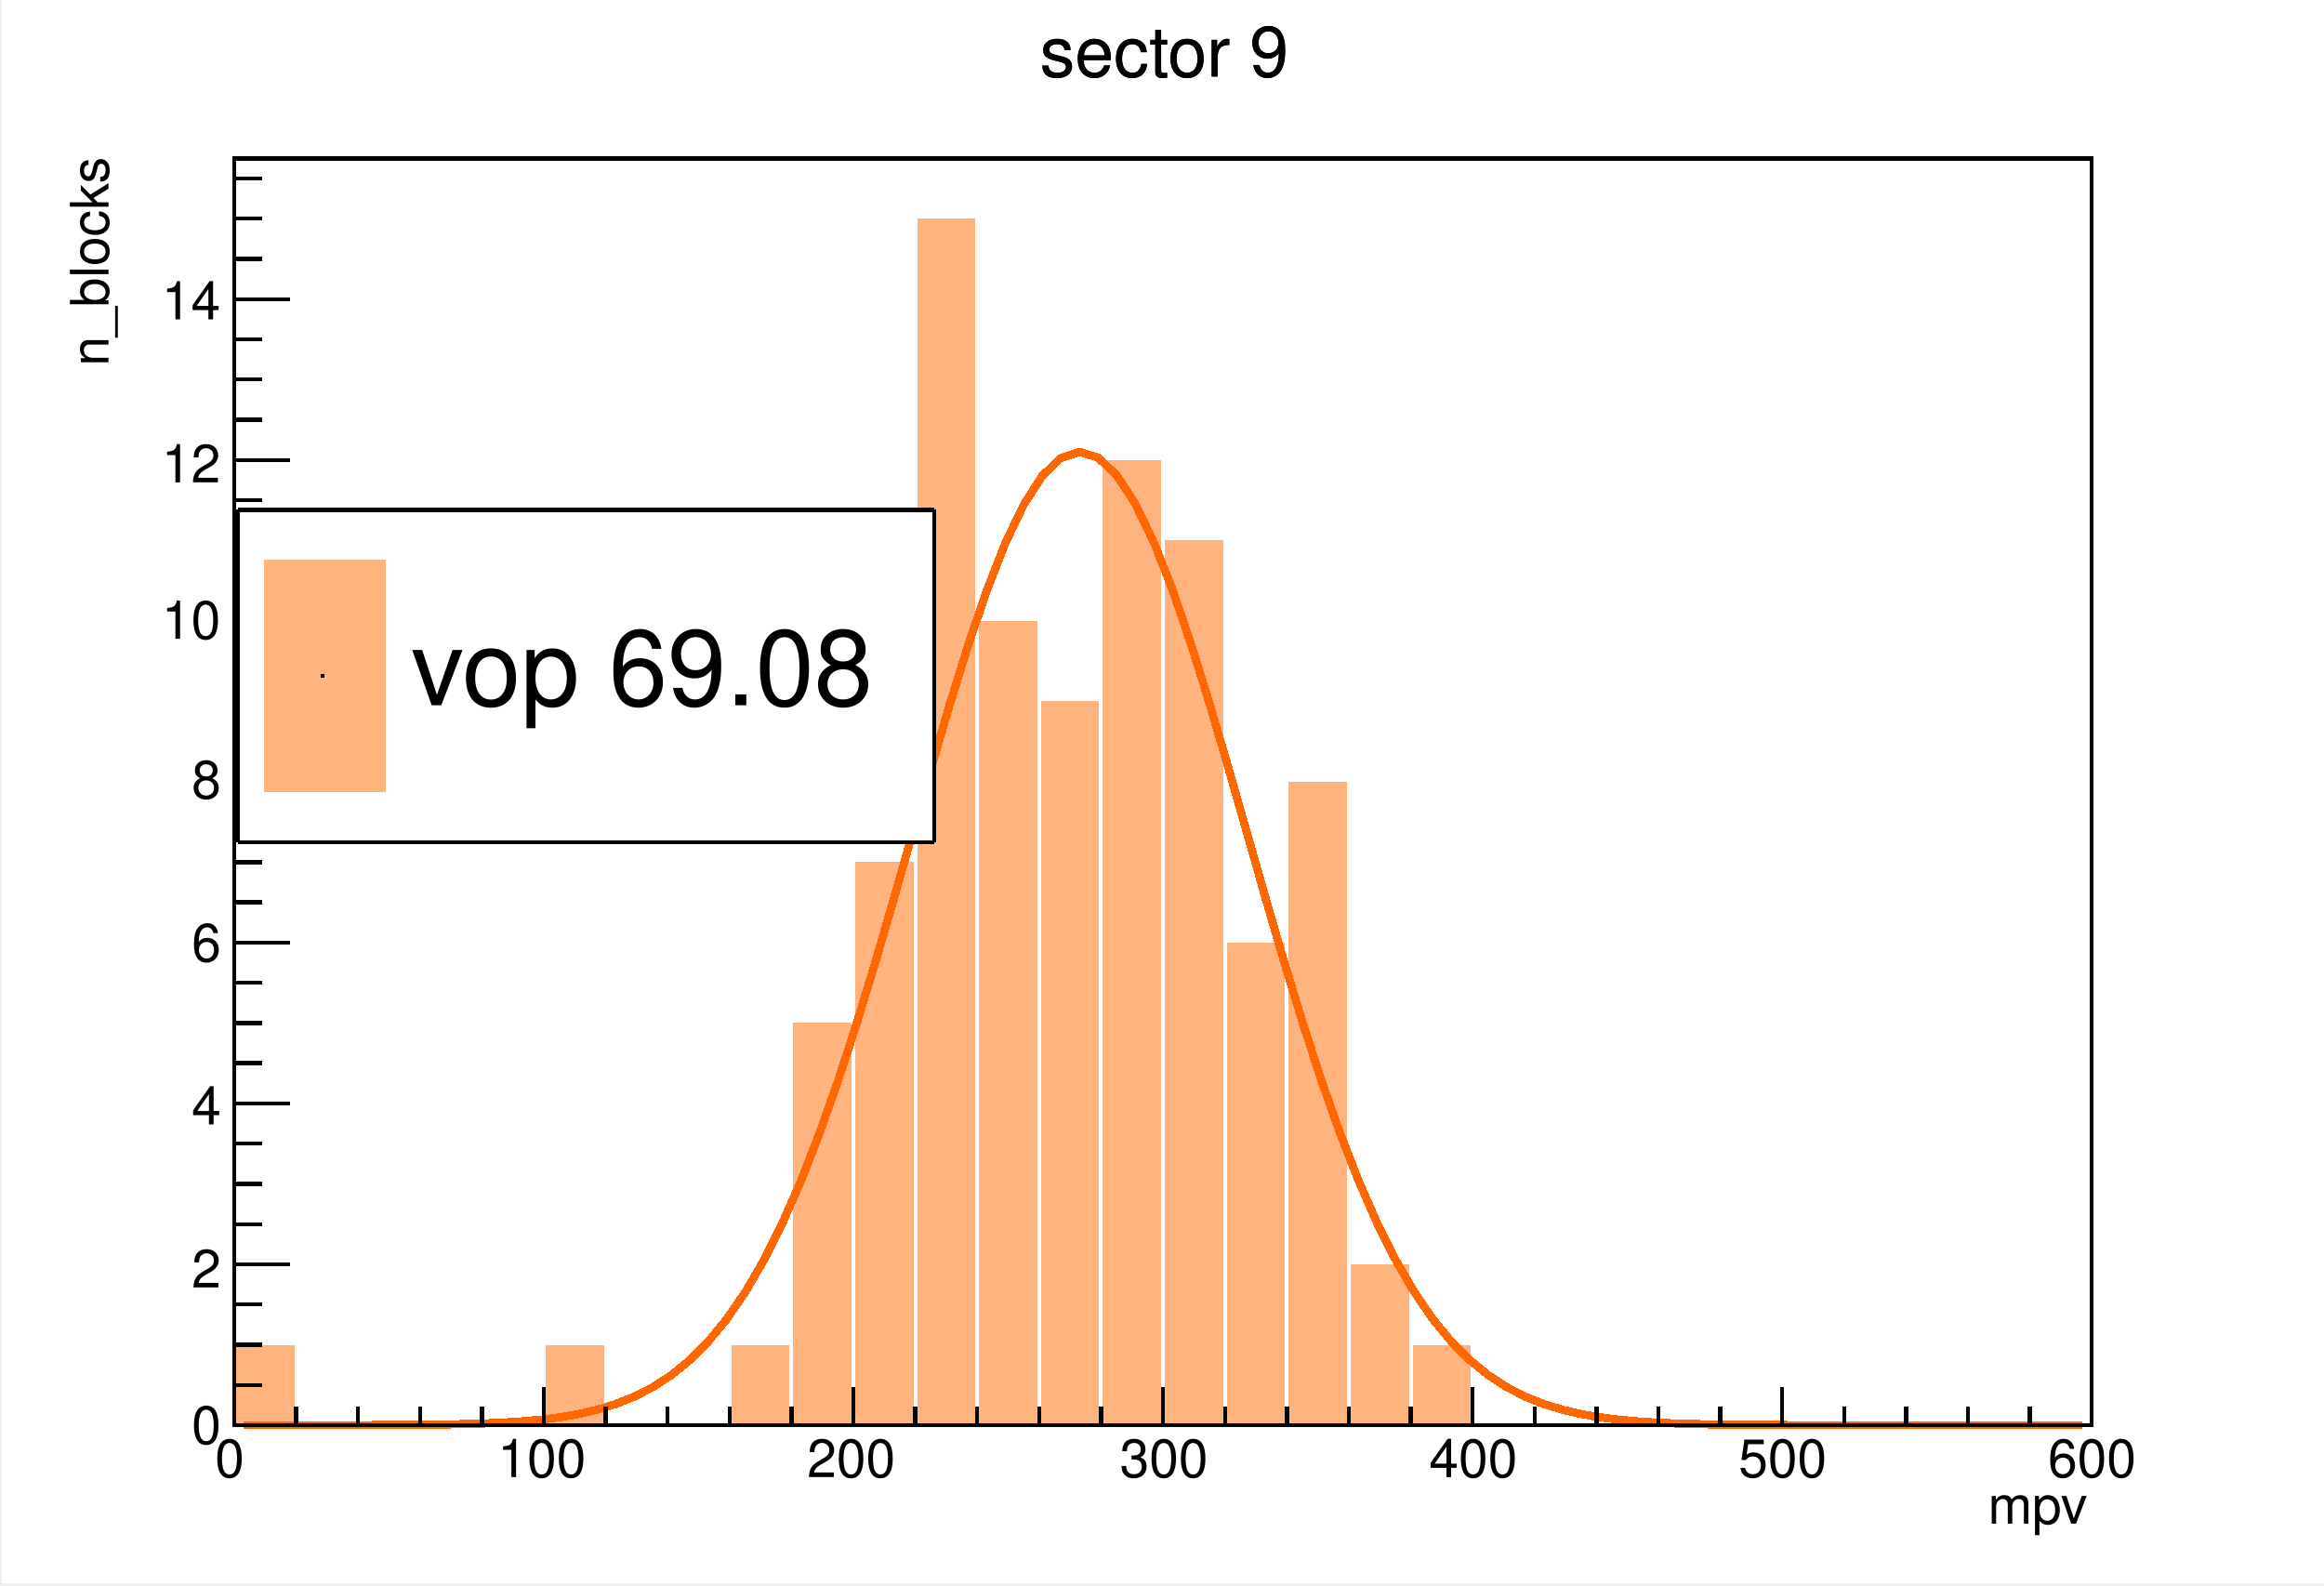
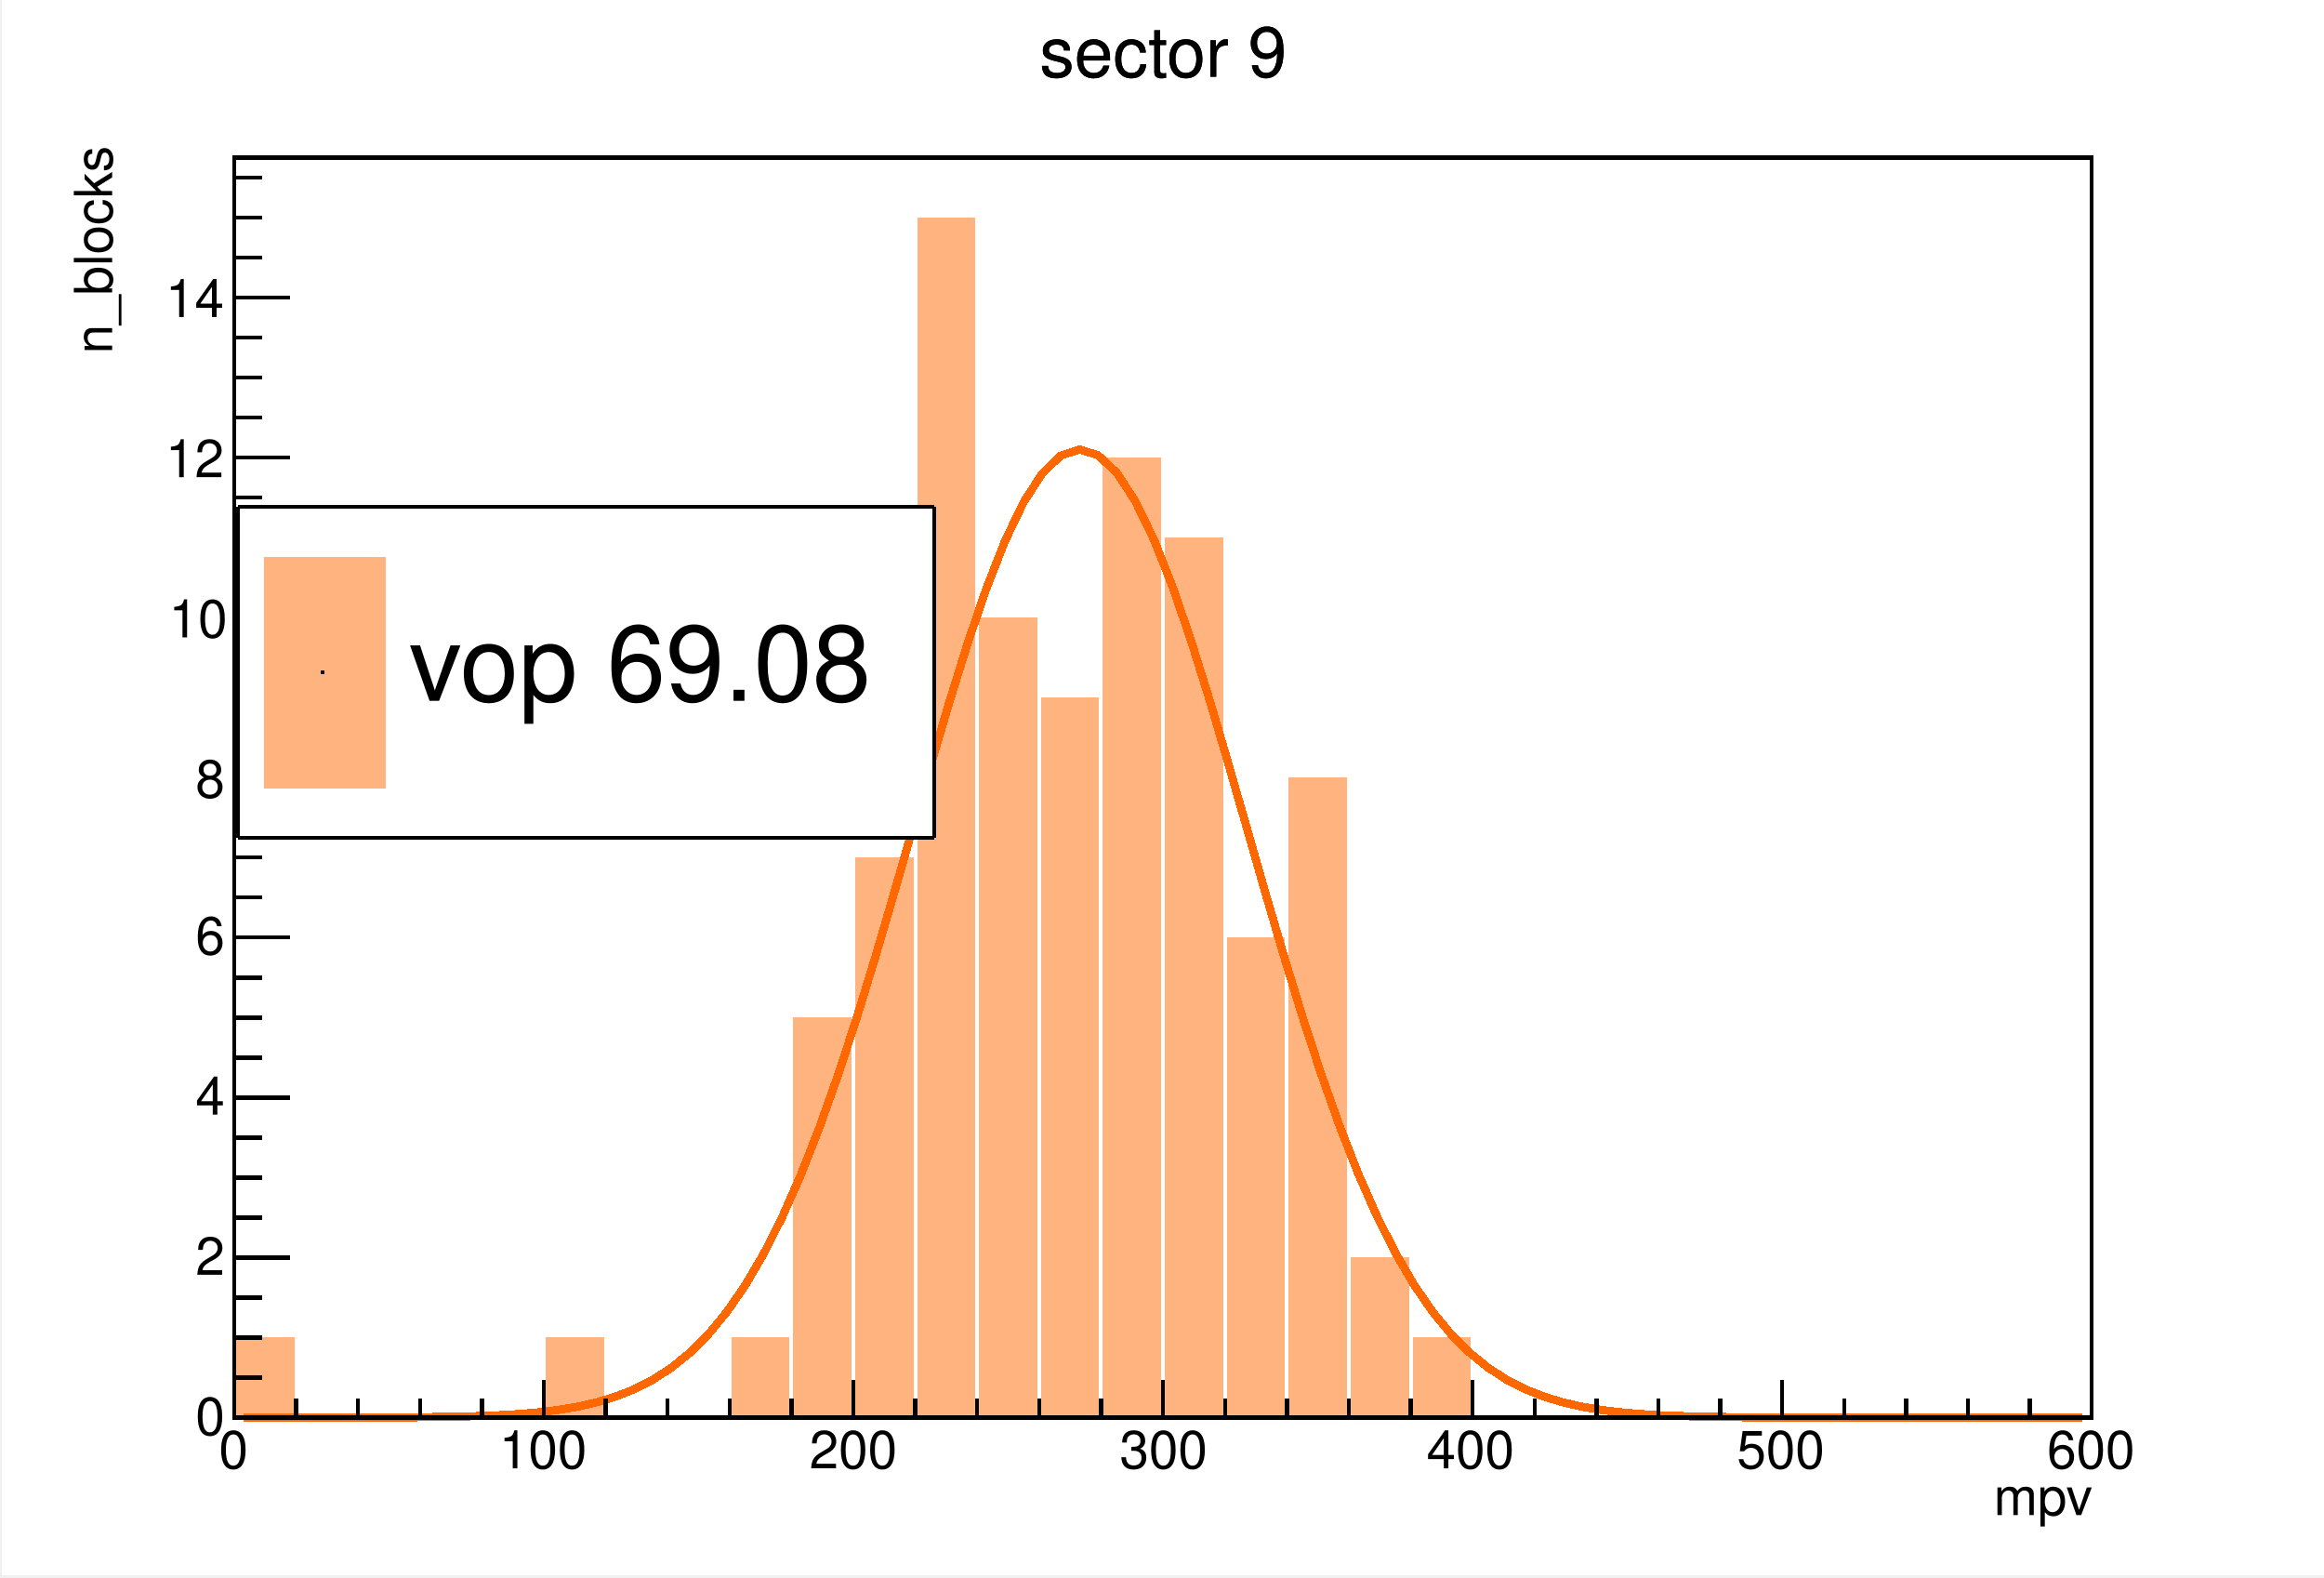
- <svg xmlns="http://www.w3.org/2000/svg" width="567.429" height="387.116" viewBox="0 0 567.429 387.116" shape-rendering="crispEdges">
+ <svg xmlns="http://www.w3.org/2000/svg" width="567.429" height="384.969" viewBox="0 0 567.429 384.969" shape-rendering="crispEdges">
  <defs>
</defs>
-   <rect x="0.5" y="0" width="566.929" height="386.616" fill="white" />
-   <rect x="57.193" y="38.662" width="453.543" height="309.293" fill="white" />
-   <rect x="57.193" y="38.662" width="453.543" height="309.293" fill="none" stroke="black" />
-   <path d="M57.193,347.955h 453.543" fill="none" stroke="#000099" />
-   <path d="M57.193,347.955h 453.543" fill="none" stroke="black" />
-   <path d="M57.193,338.676v 9.279" fill="none" stroke="black" />
-   <path d="M72.311,343.315v 4.639" fill="none" stroke="black" />
-   <path d="M87.429,343.315v 4.639" fill="none" stroke="black" />
-   <path d="M102.547,343.315v 4.639" fill="none" stroke="black" />
-   <path d="M117.665,343.315v 4.639" fill="none" stroke="black" />
-   <path d="M132.783,338.676v 9.279" fill="none" stroke="black" />
-   <path d="M147.902,343.315v 4.639" fill="none" stroke="black" />
-   <path d="M163.02,343.315v 4.639" fill="none" stroke="black" />
-   <path d="M178.138,343.315v 4.639" fill="none" stroke="black" />
-   <path d="M193.256,343.315v 4.639" fill="none" stroke="black" />
-   <path d="M208.374,338.676v 9.279" fill="none" stroke="black" />
-   <path d="M223.492,343.315v 4.639" fill="none" stroke="black" />
-   <path d="M238.61,343.315v 4.639" fill="none" stroke="black" />
-   <path d="M253.728,343.315v 4.639" fill="none" stroke="black" />
-   <path d="M268.846,343.315v 4.639" fill="none" stroke="black" />
-   <path d="M283.965,338.676v 9.279" fill="none" stroke="black" />
-   <path d="M299.083,343.315v 4.639" fill="none" stroke="black" />
-   <path d="M314.201,343.315v 4.639" fill="none" stroke="black" />
-   <path d="M329.319,343.315v 4.639" fill="none" stroke="black" />
-   <path d="M344.437,343.315v 4.639" fill="none" stroke="black" />
-   <path d="M359.555,338.676v 9.279" fill="none" stroke="black" />
-   <path d="M374.673,343.315v 4.639" fill="none" stroke="black" />
-   <path d="M389.791,343.315v 4.639" fill="none" stroke="black" />
-   <path d="M404.909,343.315v 4.639" fill="none" stroke="black" />
-   <path d="M420.028,343.315v 4.639" fill="none" stroke="black" />
-   <path d="M435.146,338.676v 9.279" fill="none" stroke="black" />
-   <path d="M450.264,343.315v 4.639" fill="none" stroke="black" />
-   <path d="M465.382,343.315v 4.639" fill="none" stroke="black" />
-   <path d="M480.5,343.315v 4.639" fill="none" stroke="black" />
-   <path d="M495.618,343.315v 4.639" fill="none" stroke="black" />
-   <path d="M510.736,338.676v 9.279" fill="none" stroke="black" />
-   <text xml:space="preserve" x="52.482" y="360.625" fill="black" font-size="12.914" font-family="Helvetica">0</text>
-   <text xml:space="preserve" x="121.521" y="360.625" fill="black" font-size="12.914" font-family="Helvetica">100</text>
-   <text xml:space="preserve" x="197.057" y="360.625" fill="black" font-size="12.914" font-family="Helvetica">200</text>
-   <text xml:space="preserve" x="273.406" y="360.625" fill="black" font-size="12.914" font-family="Helvetica">300</text>
-   <text xml:space="preserve" x="348.942" y="360.625" fill="black" font-size="12.914" font-family="Helvetica">400</text>
-   <text xml:space="preserve" x="424.479" y="360.625" fill="black" font-size="12.914" font-family="Helvetica">500</text>
-   <text xml:space="preserve" x="500.015" y="360.625" fill="black" font-size="12.914" font-family="Helvetica">600</text>
-   <text xml:space="preserve" x="485.395" y="371.996" fill="black" font-size="12.914" font-family="Helvetica">mpv</text>
-   <path d="M57.193,347.955v -309.293" fill="none" stroke="black" />
-   <path d="M70.799,347.955h -13.606" fill="none" stroke="black" />
-   <path d="M63.996,338.136h -6.803" fill="none" stroke="black" />
-   <path d="M63.996,328.317h -6.803" fill="none" stroke="black" />
-   <path d="M63.996,318.498h -6.803" fill="none" stroke="black" />
-   <path d="M70.799,308.679h -13.606" fill="none" stroke="black" />
-   <path d="M63.996,298.861h -6.803" fill="none" stroke="black" />
-   <path d="M63.996,289.042h -6.803" fill="none" stroke="black" />
-   <path d="M63.996,279.223h -6.803" fill="none" stroke="black" />
-   <path d="M70.799,269.404h -13.606" fill="none" stroke="black" />
-   <path d="M63.996,259.585h -6.803" fill="none" stroke="black" />
-   <path d="M63.996,249.766h -6.803" fill="none" stroke="black" />
-   <path d="M63.996,239.948h -6.803" fill="none" stroke="black" />
-   <path d="M70.799,230.129h -13.606" fill="none" stroke="black" />
-   <path d="M63.996,220.31h -6.803" fill="none" stroke="black" />
-   <path d="M63.996,210.491h -6.803" fill="none" stroke="black" />
-   <path d="M63.996,200.672h -6.803" fill="none" stroke="black" />
-   <path d="M70.799,190.854h -13.606" fill="none" stroke="black" />
-   <path d="M63.996,181.035h -6.803" fill="none" stroke="black" />
-   <path d="M63.996,171.216h -6.803" fill="none" stroke="black" />
-   <path d="M63.996,161.397h -6.803" fill="none" stroke="black" />
-   <path d="M70.799,151.578h -13.606" fill="none" stroke="black" />
-   <path d="M63.996,141.759h -6.803" fill="none" stroke="black" />
-   <path d="M63.996,131.941h -6.803" fill="none" stroke="black" />
-   <path d="M63.996,122.122h -6.803" fill="none" stroke="black" />
-   <path d="M70.799,112.303h -13.606" fill="none" stroke="black" />
-   <path d="M63.996,102.484h -6.803" fill="none" stroke="black" />
-   <path d="M63.996,92.665h -6.803" fill="none" stroke="black" />
-   <path d="M63.996,82.846h -6.803" fill="none" stroke="black" />
-   <path d="M70.799,73.028h -13.606" fill="none" stroke="black" />
-   <path d="M70.799,73.028h -13.606" fill="none" stroke="black" />
-   <path d="M63.996,63.209h -6.803" fill="none" stroke="black" />
-   <path d="M63.996,53.39h -6.803" fill="none" stroke="black" />
-   <path d="M63.996,43.571h -6.803" fill="none" stroke="black" />
-   <text xml:space="preserve" x="46.797" y="352.503" fill="black" font-size="12.914" font-family="Helvetica">0</text>
-   <text xml:space="preserve" x="46.797" y="314.329" fill="black" font-size="12.914" font-family="Helvetica">2</text>
-   <text xml:space="preserve" x="46.797" y="274.53" fill="black" font-size="12.914" font-family="Helvetica">4</text>
-   <text xml:space="preserve" x="46.797" y="234.731" fill="black" font-size="12.914" font-family="Helvetica">6</text>
-   <text xml:space="preserve" x="46.797" y="194.933" fill="black" font-size="12.914" font-family="Helvetica">8</text>
-   <text xml:space="preserve" x="39.486" y="155.946" fill="black" font-size="12.914" font-family="Helvetica">10</text>
-   <text xml:space="preserve" x="39.486" y="117.772" fill="black" font-size="12.914" font-family="Helvetica">12</text>
-   <text xml:space="preserve" x="39.486" y="77.973" fill="black" font-size="12.914" font-family="Helvetica">14</text>
-   <g transform="rotate(-90,26.491,89.3441)">
-     <text xml:space="preserve" x="26.491" y="89.344" fill="black" font-size="12.914" font-family="Helvetica">n_blocks</text>
+   <rect x="0.5" y="0" width="566.929" height="384.469" fill="white" />
+   <rect x="57.193" y="38.447" width="453.543" height="307.575" fill="white" />
+   <rect x="57.193" y="38.447" width="453.543" height="307.575" fill="none" stroke="black" />
+   <path d="M57.193,346.022h 453.543" fill="none" stroke="#000099" />
+   <path d="M57.193,346.022h 453.543" fill="none" stroke="black" />
+   <path d="M57.193,336.795v 9.227" fill="none" stroke="black" />
+   <path d="M72.311,341.409v 4.614" fill="none" stroke="black" />
+   <path d="M87.429,341.409v 4.614" fill="none" stroke="black" />
+   <path d="M102.547,341.409v 4.614" fill="none" stroke="black" />
+   <path d="M117.665,341.409v 4.614" fill="none" stroke="black" />
+   <path d="M132.783,336.795v 9.227" fill="none" stroke="black" />
+   <path d="M147.902,341.409v 4.614" fill="none" stroke="black" />
+   <path d="M163.02,341.409v 4.614" fill="none" stroke="black" />
+   <path d="M178.138,341.409v 4.614" fill="none" stroke="black" />
+   <path d="M193.256,341.409v 4.614" fill="none" stroke="black" />
+   <path d="M208.374,336.795v 9.227" fill="none" stroke="black" />
+   <path d="M223.492,341.409v 4.614" fill="none" stroke="black" />
+   <path d="M238.61,341.409v 4.614" fill="none" stroke="black" />
+   <path d="M253.728,341.409v 4.614" fill="none" stroke="black" />
+   <path d="M268.846,341.409v 4.614" fill="none" stroke="black" />
+   <path d="M283.965,336.795v 9.227" fill="none" stroke="black" />
+   <path d="M299.083,341.409v 4.614" fill="none" stroke="black" />
+   <path d="M314.201,341.409v 4.614" fill="none" stroke="black" />
+   <path d="M329.319,341.409v 4.614" fill="none" stroke="black" />
+   <path d="M344.437,341.409v 4.614" fill="none" stroke="black" />
+   <path d="M359.555,336.795v 9.227" fill="none" stroke="black" />
+   <path d="M374.673,341.409v 4.614" fill="none" stroke="black" />
+   <path d="M389.791,341.409v 4.614" fill="none" stroke="black" />
+   <path d="M404.909,341.409v 4.614" fill="none" stroke="black" />
+   <path d="M420.028,341.409v 4.614" fill="none" stroke="black" />
+   <path d="M435.146,336.795v 9.227" fill="none" stroke="black" />
+   <path d="M450.264,341.409v 4.614" fill="none" stroke="black" />
+   <path d="M465.382,341.409v 4.614" fill="none" stroke="black" />
+   <path d="M480.5,341.409v 4.614" fill="none" stroke="black" />
+   <path d="M495.618,341.409v 4.614" fill="none" stroke="black" />
+   <path d="M510.736,336.795v 9.227" fill="none" stroke="black" />
+   <text xml:space="preserve" x="53.446" y="358.403" fill="black" font-size="12.845" font-family="Helvetica">0</text>
+   <text xml:space="preserve" x="121.868" y="358.403" fill="black" font-size="12.845" font-family="Helvetica">100</text>
+   <text xml:space="preserve" x="197.622" y="358.403" fill="black" font-size="12.845" font-family="Helvetica">200</text>
+   <text xml:space="preserve" x="273.375" y="358.403" fill="black" font-size="12.845" font-family="Helvetica">300</text>
+   <text xml:space="preserve" x="348.314" y="358.403" fill="black" font-size="12.845" font-family="Helvetica">400</text>
+   <text xml:space="preserve" x="424.068" y="358.403" fill="black" font-size="12.845" font-family="Helvetica">500</text>
+   <text xml:space="preserve" x="499.821" y="358.403" fill="black" font-size="12.845" font-family="Helvetica">600</text>
+   <text xml:space="preserve" x="486.788" y="369.807" fill="black" font-size="12.845" font-family="Helvetica">mpv</text>
+   <path d="M57.193,346.022v -307.575" fill="none" stroke="black" />
+   <path d="M70.799,346.022h -13.606" fill="none" stroke="black" />
+   <path d="M63.996,336.258h -6.803" fill="none" stroke="black" />
+   <path d="M63.996,326.494h -6.803" fill="none" stroke="black" />
+   <path d="M63.996,316.729h -6.803" fill="none" stroke="black" />
+   <path d="M70.799,306.965h -13.606" fill="none" stroke="black" />
+   <path d="M63.996,297.201h -6.803" fill="none" stroke="black" />
+   <path d="M63.996,287.436h -6.803" fill="none" stroke="black" />
+   <path d="M63.996,277.672h -6.803" fill="none" stroke="black" />
+   <path d="M70.799,267.908h -13.606" fill="none" stroke="black" />
+   <path d="M63.996,258.144h -6.803" fill="none" stroke="black" />
+   <path d="M63.996,248.379h -6.803" fill="none" stroke="black" />
+   <path d="M63.996,238.615h -6.803" fill="none" stroke="black" />
+   <path d="M70.799,228.851h -13.606" fill="none" stroke="black" />
+   <path d="M63.996,219.086h -6.803" fill="none" stroke="black" />
+   <path d="M63.996,209.322h -6.803" fill="none" stroke="black" />
+   <path d="M63.996,199.558h -6.803" fill="none" stroke="black" />
+   <path d="M70.799,189.794h -13.606" fill="none" stroke="black" />
+   <path d="M63.996,180.029h -6.803" fill="none" stroke="black" />
+   <path d="M63.996,170.265h -6.803" fill="none" stroke="black" />
+   <path d="M63.996,160.501h -6.803" fill="none" stroke="black" />
+   <path d="M70.799,150.736h -13.606" fill="none" stroke="black" />
+   <path d="M63.996,140.972h -6.803" fill="none" stroke="black" />
+   <path d="M63.996,131.208h -6.803" fill="none" stroke="black" />
+   <path d="M63.996,121.443h -6.803" fill="none" stroke="black" />
+   <path d="M70.799,111.679h -13.606" fill="none" stroke="black" />
+   <path d="M63.996,101.915h -6.803" fill="none" stroke="black" />
+   <path d="M63.996,92.151h -6.803" fill="none" stroke="black" />
+   <path d="M63.996,82.386h -6.803" fill="none" stroke="black" />
+   <path d="M70.799,72.622h -13.606" fill="none" stroke="black" />
+   <path d="M70.799,72.622h -13.606" fill="none" stroke="black" />
+   <path d="M63.996,62.858h -6.803" fill="none" stroke="black" />
+   <path d="M63.996,53.093h -6.803" fill="none" stroke="black" />
+   <path d="M63.996,43.329h -6.803" fill="none" stroke="black" />
+   <text xml:space="preserve" x="47.744" y="350.258" fill="black" font-size="12.845" font-family="Helvetica">0</text>
+   <text xml:space="preserve" x="47.744" y="311.159" fill="black" font-size="12.845" font-family="Helvetica">2</text>
+   <text xml:space="preserve" x="47.744" y="272.061" fill="black" font-size="12.845" font-family="Helvetica">4</text>
+   <text xml:space="preserve" x="47.744" y="232.962" fill="black" font-size="12.845" font-family="Helvetica">6</text>
+   <text xml:space="preserve" x="47.744" y="194.678" fill="black" font-size="12.845" font-family="Helvetica">8</text>
+   <text xml:space="preserve" x="41.228" y="155.58" fill="black" font-size="12.845" font-family="Helvetica">10</text>
+   <text xml:space="preserve" x="40.413" y="116.481" fill="black" font-size="12.845" font-family="Helvetica">12</text>
+   <text xml:space="preserve" x="40.413" y="77.383" fill="black" font-size="12.845" font-family="Helvetica">14</text>
+   <g transform="rotate(-90,27.3803,86.3427)">
+     <text xml:space="preserve" x="27.38" y="86.343" fill="black" font-size="12.845" font-family="Helvetica">n_blocks</text>
  </g>
-   <text xml:space="preserve" x="253.912" y="18.681" fill="black" font-size="17.082" font-family="Helvetica">sector 9</text>
-   <rect x="57.647" y="328.317" width="14.211" height="19.638" fill="#ff6800" fill-opacity="0.50" stroke-opacity="0.50" />
-   <rect x="72.765" y="347.955" width="14.211" height="0" fill="#ff6800" fill-opacity="0.50" stroke-opacity="0.50" />
-   <rect x="87.883" y="347.955" width="14.211" height="0" fill="#ff6800" fill-opacity="0.50" stroke-opacity="0.50" />
-   <rect x="103.001" y="347.955" width="14.211" height="0" fill="#ff6800" fill-opacity="0.50" stroke-opacity="0.50" />
-   <rect x="118.119" y="347.955" width="14.211" height="0" fill="#ff6800" fill-opacity="0.50" stroke-opacity="0.50" />
-   <rect x="133.237" y="328.317" width="14.211" height="19.638" fill="#ff6800" fill-opacity="0.50" stroke-opacity="0.50" />
-   <rect x="148.355" y="347.955" width="14.211" height="0" fill="#ff6800" fill-opacity="0.50" stroke-opacity="0.50" />
-   <rect x="163.473" y="347.955" width="14.211" height="0" fill="#ff6800" fill-opacity="0.50" stroke-opacity="0.50" />
-   <rect x="178.591" y="328.317" width="14.211" height="19.638" fill="#ff6800" fill-opacity="0.50" stroke-opacity="0.50" />
-   <rect x="193.709" y="249.766" width="14.211" height="98.188" fill="#ff6800" fill-opacity="0.50" stroke-opacity="0.50" />
-   <rect x="208.828" y="210.491" width="14.211" height="137.464" fill="#ff6800" fill-opacity="0.50" stroke-opacity="0.50" />
-   <rect x="223.946" y="53.39" width="14.211" height="294.565" fill="#ff6800" fill-opacity="0.50" stroke-opacity="0.50" />
-   <rect x="239.064" y="151.578" width="14.211" height="196.377" fill="#ff6800" fill-opacity="0.50" stroke-opacity="0.50" />
-   <rect x="254.182" y="171.216" width="14.211" height="176.739" fill="#ff6800" fill-opacity="0.50" stroke-opacity="0.50" />
-   <rect x="269.3" y="112.303" width="14.211" height="235.652" fill="#ff6800" fill-opacity="0.50" stroke-opacity="0.50" />
-   <rect x="284.418" y="131.941" width="14.211" height="216.014" fill="#ff6800" fill-opacity="0.50" stroke-opacity="0.50" />
-   <rect x="299.536" y="230.129" width="14.211" height="117.826" fill="#ff6800" fill-opacity="0.50" stroke-opacity="0.50" />
-   <rect x="314.654" y="190.854" width="14.211" height="157.101" fill="#ff6800" fill-opacity="0.50" stroke-opacity="0.50" />
-   <rect x="329.772" y="308.679" width="14.211" height="39.275" fill="#ff6800" fill-opacity="0.50" stroke-opacity="0.50" />
-   <rect x="344.891" y="328.317" width="14.211" height="19.638" fill="#ff6800" fill-opacity="0.50" stroke-opacity="0.50" />
-   <rect x="360.009" y="347.955" width="14.211" height="0" fill="#ff6800" fill-opacity="0.50" stroke-opacity="0.50" />
-   <rect x="375.127" y="347.955" width="14.211" height="0" fill="#ff6800" fill-opacity="0.50" stroke-opacity="0.50" />
-   <rect x="390.245" y="347.955" width="14.211" height="0" fill="#ff6800" fill-opacity="0.50" stroke-opacity="0.50" />
-   <rect x="405.363" y="347.955" width="14.211" height="0" fill="#ff6800" fill-opacity="0.50" stroke-opacity="0.50" />
-   <rect x="420.481" y="347.955" width="14.211" height="0" fill="#ff6800" fill-opacity="0.50" stroke-opacity="0.50" />
-   <rect x="435.599" y="347.955" width="14.211" height="0" fill="#ff6800" fill-opacity="0.50" stroke-opacity="0.50" />
-   <rect x="450.717" y="347.955" width="14.211" height="0" fill="#ff6800" fill-opacity="0.50" stroke-opacity="0.50" />
-   <rect x="465.835" y="347.955" width="14.211" height="0" fill="#ff6800" fill-opacity="0.50" stroke-opacity="0.50" />
-   <rect x="480.954" y="347.955" width="14.211" height="0" fill="#ff6800" fill-opacity="0.50" stroke-opacity="0.50" />
-   <rect x="496.072" y="347.955" width="14.211" height="0" fill="#ff6800" fill-opacity="0.50" stroke-opacity="0.50" />
-   <path d="M59.461,347.955h 27.213l 4.535, -0.033l 4.535, -0.02l 4.535, -0.03l 4.535, -0.045l 4.535, -0.068l 4.535, -0.1l 4.535, -0.145l 4.535, -0.208l 4.535, -0.295l 4.535, -0.412l 4.535,  -0.568l 4.535, -0.773l 4.535, -1.037l 4.535, -1.372l 4.535, -1.792l 4.535, -2.307l 4.535, -2.929l 4.535, -3.667l 4.535, -4.524l 4.535, -5.5l 4.535, -6.589l 4.535, -7.774l 4.535, -9.03l 4.535,  -10.325l 4.535, -11.612l 4.535, -12.839l 4.535, -13.947l 4.535, -14.87l 4.535, -15.543l 4.535, -15.904l 4.535, -15.898l 4.535, -15.481l 4.535, -14.629l 4.535, -13.334l 4.535, -11.611l 4.535, -9.499l 4.535,  -7.057l 4.535, -4.363l 4.535, -1.512l 4.535, 1.395l 4.535, 4.251l 4.535, 6.953l 4.535, 9.407" fill="none" stroke="#ff6800" stroke-width="2" />
-   <path d="M281.697,132.32l 4.535, 11.533l 4.535, 13.272l 4.535, 14.585l 4.535, 15.455l 4.535, 15.889l 4.535, 15.911l 4.535, 15.564l 4.535, 14.903l 4.535, 13.988l 4.535, 12.887l 4.535, 11.663l 4.535, 10.377l 4.535,  9.082l 4.535, 7.823l 4.535, 6.635l 4.535, 5.542l 4.535, 4.561l 4.535, 3.699l 4.535, 2.957l 4.535, 2.33l 4.535, 1.811l 4.535, 1.388l 4.535, 1.049l 4.535, 0.782l 4.535, 0.575l 4.535, 0.417l  4.535, 0.299l 4.535, 0.211l 4.535, 0.147l 4.535, 0.101l 4.535, 0.069l 4.535, 0.046l 4.535, 0.03l 4.535, 0.02l 4.535, 0.034h 63.496" fill="none" stroke="#ff6800" stroke-width="2" />
-   <path d="M503.933,347.955h 4.535" fill="none" stroke="#ff6800" stroke-width="2" />
-   <path d="M57.193,347.955h 453.543" fill="none" stroke="black" />
-   <path d="M57.193,338.676v 9.279" fill="none" stroke="black" />
-   <path d="M72.311,343.315v 4.639" fill="none" stroke="black" />
-   <path d="M87.429,343.315v 4.639" fill="none" stroke="black" />
-   <path d="M102.547,343.315v 4.639" fill="none" stroke="black" />
-   <path d="M117.665,343.315v 4.639" fill="none" stroke="black" />
-   <path d="M132.783,338.676v 9.279" fill="none" stroke="black" />
-   <path d="M147.902,343.315v 4.639" fill="none" stroke="black" />
-   <path d="M163.02,343.315v 4.639" fill="none" stroke="black" />
-   <path d="M178.138,343.315v 4.639" fill="none" stroke="black" />
-   <path d="M193.256,343.315v 4.639" fill="none" stroke="black" />
-   <path d="M208.374,338.676v 9.279" fill="none" stroke="black" />
-   <path d="M223.492,343.315v 4.639" fill="none" stroke="black" />
-   <path d="M238.61,343.315v 4.639" fill="none" stroke="black" />
-   <path d="M253.728,343.315v 4.639" fill="none" stroke="black" />
-   <path d="M268.846,343.315v 4.639" fill="none" stroke="black" />
-   <path d="M283.965,338.676v 9.279" fill="none" stroke="black" />
-   <path d="M299.083,343.315v 4.639" fill="none" stroke="black" />
-   <path d="M314.201,343.315v 4.639" fill="none" stroke="black" />
-   <path d="M329.319,343.315v 4.639" fill="none" stroke="black" />
-   <path d="M344.437,343.315v 4.639" fill="none" stroke="black" />
-   <path d="M359.555,338.676v 9.279" fill="none" stroke="black" />
-   <path d="M374.673,343.315v 4.639" fill="none" stroke="black" />
-   <path d="M389.791,343.315v 4.639" fill="none" stroke="black" />
-   <path d="M404.909,343.315v 4.639" fill="none" stroke="black" />
-   <path d="M420.028,343.315v 4.639" fill="none" stroke="black" />
-   <path d="M435.146,338.676v 9.279" fill="none" stroke="black" />
-   <path d="M450.264,343.315v 4.639" fill="none" stroke="black" />
-   <path d="M465.382,343.315v 4.639" fill="none" stroke="black" />
-   <path d="M480.5,343.315v 4.639" fill="none" stroke="black" />
-   <path d="M495.618,343.315v 4.639" fill="none" stroke="black" />
-   <path d="M510.736,338.676v 9.279" fill="none" stroke="black" />
-   <path d="M57.193,347.955v -309.293" fill="none" stroke="black" />
-   <path d="M70.799,347.955h -13.606" fill="none" stroke="black" />
-   <path d="M63.996,338.136h -6.803" fill="none" stroke="black" />
-   <path d="M63.996,328.317h -6.803" fill="none" stroke="black" />
-   <path d="M63.996,318.498h -6.803" fill="none" stroke="black" />
-   <path d="M70.799,308.679h -13.606" fill="none" stroke="black" />
-   <path d="M63.996,298.861h -6.803" fill="none" stroke="black" />
-   <path d="M63.996,289.042h -6.803" fill="none" stroke="black" />
-   <path d="M63.996,279.223h -6.803" fill="none" stroke="black" />
-   <path d="M70.799,269.404h -13.606" fill="none" stroke="black" />
-   <path d="M63.996,259.585h -6.803" fill="none" stroke="black" />
-   <path d="M63.996,249.766h -6.803" fill="none" stroke="black" />
-   <path d="M63.996,239.948h -6.803" fill="none" stroke="black" />
-   <path d="M70.799,230.129h -13.606" fill="none" stroke="black" />
-   <path d="M63.996,220.31h -6.803" fill="none" stroke="black" />
-   <path d="M63.996,210.491h -6.803" fill="none" stroke="black" />
-   <path d="M63.996,200.672h -6.803" fill="none" stroke="black" />
-   <path d="M70.799,190.854h -13.606" fill="none" stroke="black" />
-   <path d="M63.996,181.035h -6.803" fill="none" stroke="black" />
-   <path d="M63.996,171.216h -6.803" fill="none" stroke="black" />
-   <path d="M63.996,161.397h -6.803" fill="none" stroke="black" />
-   <path d="M70.799,151.578h -13.606" fill="none" stroke="black" />
-   <path d="M63.996,141.759h -6.803" fill="none" stroke="black" />
-   <path d="M63.996,131.941h -6.803" fill="none" stroke="black" />
-   <path d="M63.996,122.122h -6.803" fill="none" stroke="black" />
-   <path d="M70.799,112.303h -13.606" fill="none" stroke="black" />
-   <path d="M63.996,102.484h -6.803" fill="none" stroke="black" />
-   <path d="M63.996,92.665h -6.803" fill="none" stroke="black" />
-   <path d="M63.996,82.846h -6.803" fill="none" stroke="black" />
-   <path d="M70.799,73.028h -13.606" fill="none" stroke="black" />
-   <path d="M70.799,73.028h -13.606" fill="none" stroke="black" />
-   <path d="M63.996,63.209h -6.803" fill="none" stroke="black" />
-   <path d="M63.996,53.39h -6.803" fill="none" stroke="black" />
-   <path d="M63.996,43.571h -6.803" fill="none" stroke="black" />
-   <rect x="58.014" y="124.458" width="170.079" height="81.189" fill="white" />
-   <path d="M58.014,205.647h 170.079" fill="none" stroke="black" />
-   <path d="M228.093,205.647v -81.189" fill="none" stroke="black" />
-   <path d="M228.093,124.458h -170.079" fill="none" stroke="black" />
-   <path d="M58.014,124.458v 81.189" fill="none" stroke="black" />
-   <text xml:space="preserve" x="100.403" y="172.191" fill="black" font-size="25.76" font-family="Helvetica">vop 69.08</text>
-   <path d="M64.392,193.469h 29.764v -56.833h -29.764z" fill="#ff6800" fill-opacity="0.50" stroke-opacity="0.50" />
-   <path d="M64.392,165.052h 29.764" fill="none" stroke="#ff6800" fill-opacity="0.00" stroke-opacity="0.00" />
+   <text xml:space="preserve" x="253.826" y="18.735" fill="black" font-size="16.99" font-family="Helvetica">sector 9</text>
+   <rect x="57.647" y="326.494" width="14.211" height="19.529" fill="#ff6800" fill-opacity="0.50" stroke-opacity="0.50" />
+   <rect x="72.765" y="346.022" width="14.211" height="0" fill="#ff6800" fill-opacity="0.50" stroke-opacity="0.50" />
+   <rect x="87.883" y="346.022" width="14.211" height="0" fill="#ff6800" fill-opacity="0.50" stroke-opacity="0.50" />
+   <rect x="103.001" y="346.022" width="14.211" height="0" fill="#ff6800" fill-opacity="0.50" stroke-opacity="0.50" />
+   <rect x="118.119" y="346.022" width="14.211" height="0" fill="#ff6800" fill-opacity="0.50" stroke-opacity="0.50" />
+   <rect x="133.237" y="326.494" width="14.211" height="19.529" fill="#ff6800" fill-opacity="0.50" stroke-opacity="0.50" />
+   <rect x="148.355" y="346.022" width="14.211" height="0" fill="#ff6800" fill-opacity="0.50" stroke-opacity="0.50" />
+   <rect x="163.473" y="346.022" width="14.211" height="0" fill="#ff6800" fill-opacity="0.50" stroke-opacity="0.50" />
+   <rect x="178.591" y="326.494" width="14.211" height="19.529" fill="#ff6800" fill-opacity="0.50" stroke-opacity="0.50" />
+   <rect x="193.709" y="248.379" width="14.211" height="97.643" fill="#ff6800" fill-opacity="0.50" stroke-opacity="0.50" />
+   <rect x="208.828" y="209.322" width="14.211" height="136.7" fill="#ff6800" fill-opacity="0.50" stroke-opacity="0.50" />
+   <rect x="223.946" y="53.093" width="14.211" height="292.929" fill="#ff6800" fill-opacity="0.50" stroke-opacity="0.50" />
+   <rect x="239.064" y="150.736" width="14.211" height="195.286" fill="#ff6800" fill-opacity="0.50" stroke-opacity="0.50" />
+   <rect x="254.182" y="170.265" width="14.211" height="175.757" fill="#ff6800" fill-opacity="0.50" stroke-opacity="0.50" />
+   <rect x="269.3" y="111.679" width="14.211" height="234.343" fill="#ff6800" fill-opacity="0.50" stroke-opacity="0.50" />
+   <rect x="284.418" y="131.208" width="14.211" height="214.815" fill="#ff6800" fill-opacity="0.50" stroke-opacity="0.50" />
+   <rect x="299.536" y="228.851" width="14.211" height="117.172" fill="#ff6800" fill-opacity="0.50" stroke-opacity="0.50" />
+   <rect x="314.654" y="189.794" width="14.211" height="156.229" fill="#ff6800" fill-opacity="0.50" stroke-opacity="0.50" />
+   <rect x="329.772" y="306.965" width="14.211" height="39.057" fill="#ff6800" fill-opacity="0.50" stroke-opacity="0.50" />
+   <rect x="344.891" y="326.494" width="14.211" height="19.529" fill="#ff6800" fill-opacity="0.50" stroke-opacity="0.50" />
+   <rect x="360.009" y="346.022" width="14.211" height="0" fill="#ff6800" fill-opacity="0.50" stroke-opacity="0.50" />
+   <rect x="375.127" y="346.022" width="14.211" height="0" fill="#ff6800" fill-opacity="0.50" stroke-opacity="0.50" />
+   <rect x="390.245" y="346.022" width="14.211" height="0" fill="#ff6800" fill-opacity="0.50" stroke-opacity="0.50" />
+   <rect x="405.363" y="346.022" width="14.211" height="0" fill="#ff6800" fill-opacity="0.50" stroke-opacity="0.50" />
+   <rect x="420.481" y="346.022" width="14.211" height="0" fill="#ff6800" fill-opacity="0.50" stroke-opacity="0.50" />
+   <rect x="435.599" y="346.022" width="14.211" height="0" fill="#ff6800" fill-opacity="0.50" stroke-opacity="0.50" />
+   <rect x="450.717" y="346.022" width="14.211" height="0" fill="#ff6800" fill-opacity="0.50" stroke-opacity="0.50" />
+   <rect x="465.835" y="346.022" width="14.211" height="0" fill="#ff6800" fill-opacity="0.50" stroke-opacity="0.50" />
+   <rect x="480.954" y="346.022" width="14.211" height="0" fill="#ff6800" fill-opacity="0.50" stroke-opacity="0.50" />
+   <rect x="496.072" y="346.022" width="14.211" height="0" fill="#ff6800" fill-opacity="0.50" stroke-opacity="0.50" />
+   <path d="M59.461,346.022h 27.213l 4.535, -0.033l 4.535, -0.019l 4.535, -0.03l 4.535, -0.045l 4.535, -0.067l 4.535, -0.099l 4.535, -0.144l 4.535, -0.207l 4.535, -0.293l 4.535, -0.41l 4.535,  -0.565l 4.535, -0.768l 4.535, -1.031l 4.535, -1.365l 4.535, -1.782l 4.535, -2.295l 4.535, -2.913l 4.535, -3.646l 4.535, -4.499l 4.535, -5.47l 4.535, -6.552l 4.535, -7.731l 4.535, -8.98l 4.535,  -10.267l 4.535, -11.547l 4.535, -12.768l 4.535, -13.87l 4.535, -14.788l 4.535, -15.457l 4.535, -15.816l 4.535, -15.809l 4.535, -15.395l 4.535, -14.547l 4.535, -13.259l 4.535, -11.546l 4.535, -9.446l 4.535,  -7.018l 4.535, -4.339l 4.535, -1.503l 4.535, 1.388l 4.535, 4.228l 4.535, 6.914l 4.535, 9.355" fill="none" stroke="#ff6800" stroke-width="2" />
+   <path d="M281.697,131.585l 4.535, 11.469l 4.535, 13.199l 4.535, 14.504l 4.535, 15.37l 4.535, 15.801l 4.535, 15.823l 4.535, 15.478l 4.535, 14.82l 4.535, 13.911l 4.535, 12.815l 4.535, 11.598l 4.535, 10.319l 4.535,  9.031l 4.535, 7.78l 4.535, 6.598l 4.535, 5.511l 4.535, 4.536l 4.535, 3.678l 4.535, 2.94l 4.535, 2.317l 4.535, 1.801l 4.535, 1.38l 4.535, 1.043l 4.535, 0.778l 4.535, 0.572l 4.535, 0.415l  4.535, 0.297l 4.535, 0.21l 4.535, 0.146l 4.535, 0.101l 4.535, 0.068l 4.535, 0.046l 4.535, 0.03l 4.535, 0.02l 4.535, 0.034h 63.496" fill="none" stroke="#ff6800" stroke-width="2" />
+   <path d="M503.933,346.022h 4.535" fill="none" stroke="#ff6800" stroke-width="2" />
+   <path d="M57.193,346.022h 453.543" fill="none" stroke="black" />
+   <path d="M57.193,336.795v 9.227" fill="none" stroke="black" />
+   <path d="M72.311,341.409v 4.614" fill="none" stroke="black" />
+   <path d="M87.429,341.409v 4.614" fill="none" stroke="black" />
+   <path d="M102.547,341.409v 4.614" fill="none" stroke="black" />
+   <path d="M117.665,341.409v 4.614" fill="none" stroke="black" />
+   <path d="M132.783,336.795v 9.227" fill="none" stroke="black" />
+   <path d="M147.902,341.409v 4.614" fill="none" stroke="black" />
+   <path d="M163.02,341.409v 4.614" fill="none" stroke="black" />
+   <path d="M178.138,341.409v 4.614" fill="none" stroke="black" />
+   <path d="M193.256,341.409v 4.614" fill="none" stroke="black" />
+   <path d="M208.374,336.795v 9.227" fill="none" stroke="black" />
+   <path d="M223.492,341.409v 4.614" fill="none" stroke="black" />
+   <path d="M238.61,341.409v 4.614" fill="none" stroke="black" />
+   <path d="M253.728,341.409v 4.614" fill="none" stroke="black" />
+   <path d="M268.846,341.409v 4.614" fill="none" stroke="black" />
+   <path d="M283.965,336.795v 9.227" fill="none" stroke="black" />
+   <path d="M299.083,341.409v 4.614" fill="none" stroke="black" />
+   <path d="M314.201,341.409v 4.614" fill="none" stroke="black" />
+   <path d="M329.319,341.409v 4.614" fill="none" stroke="black" />
+   <path d="M344.437,341.409v 4.614" fill="none" stroke="black" />
+   <path d="M359.555,336.795v 9.227" fill="none" stroke="black" />
+   <path d="M374.673,341.409v 4.614" fill="none" stroke="black" />
+   <path d="M389.791,341.409v 4.614" fill="none" stroke="black" />
+   <path d="M404.909,341.409v 4.614" fill="none" stroke="black" />
+   <path d="M420.028,341.409v 4.614" fill="none" stroke="black" />
+   <path d="M435.146,336.795v 9.227" fill="none" stroke="black" />
+   <path d="M450.264,341.409v 4.614" fill="none" stroke="black" />
+   <path d="M465.382,341.409v 4.614" fill="none" stroke="black" />
+   <path d="M480.5,341.409v 4.614" fill="none" stroke="black" />
+   <path d="M495.618,341.409v 4.614" fill="none" stroke="black" />
+   <path d="M510.736,336.795v 9.227" fill="none" stroke="black" />
+   <path d="M57.193,346.022v -307.575" fill="none" stroke="black" />
+   <path d="M70.799,346.022h -13.606" fill="none" stroke="black" />
+   <path d="M63.996,336.258h -6.803" fill="none" stroke="black" />
+   <path d="M63.996,326.494h -6.803" fill="none" stroke="black" />
+   <path d="M63.996,316.729h -6.803" fill="none" stroke="black" />
+   <path d="M70.799,306.965h -13.606" fill="none" stroke="black" />
+   <path d="M63.996,297.201h -6.803" fill="none" stroke="black" />
+   <path d="M63.996,287.436h -6.803" fill="none" stroke="black" />
+   <path d="M63.996,277.672h -6.803" fill="none" stroke="black" />
+   <path d="M70.799,267.908h -13.606" fill="none" stroke="black" />
+   <path d="M63.996,258.144h -6.803" fill="none" stroke="black" />
+   <path d="M63.996,248.379h -6.803" fill="none" stroke="black" />
+   <path d="M63.996,238.615h -6.803" fill="none" stroke="black" />
+   <path d="M70.799,228.851h -13.606" fill="none" stroke="black" />
+   <path d="M63.996,219.086h -6.803" fill="none" stroke="black" />
+   <path d="M63.996,209.322h -6.803" fill="none" stroke="black" />
+   <path d="M63.996,199.558h -6.803" fill="none" stroke="black" />
+   <path d="M70.799,189.794h -13.606" fill="none" stroke="black" />
+   <path d="M63.996,180.029h -6.803" fill="none" stroke="black" />
+   <path d="M63.996,170.265h -6.803" fill="none" stroke="black" />
+   <path d="M63.996,160.501h -6.803" fill="none" stroke="black" />
+   <path d="M70.799,150.736h -13.606" fill="none" stroke="black" />
+   <path d="M63.996,140.972h -6.803" fill="none" stroke="black" />
+   <path d="M63.996,131.208h -6.803" fill="none" stroke="black" />
+   <path d="M63.996,121.443h -6.803" fill="none" stroke="black" />
+   <path d="M70.799,111.679h -13.606" fill="none" stroke="black" />
+   <path d="M63.996,101.915h -6.803" fill="none" stroke="black" />
+   <path d="M63.996,92.151h -6.803" fill="none" stroke="black" />
+   <path d="M63.996,82.386h -6.803" fill="none" stroke="black" />
+   <path d="M70.799,72.622h -13.606" fill="none" stroke="black" />
+   <path d="M70.799,72.622h -13.606" fill="none" stroke="black" />
+   <path d="M63.996,62.858h -6.803" fill="none" stroke="black" />
+   <path d="M63.996,53.093h -6.803" fill="none" stroke="black" />
+   <path d="M63.996,43.329h -6.803" fill="none" stroke="black" />
+   <rect x="58.014" y="123.766" width="170.079" height="80.739" fill="white" />
+   <path d="M58.014,204.505h 170.079" fill="none" stroke="black" />
+   <path d="M228.093,204.505v -80.739" fill="none" stroke="black" />
+   <path d="M228.093,123.766h -170.079" fill="none" stroke="black" />
+   <path d="M58.014,123.766v 80.739" fill="none" stroke="black" />
+   <text xml:space="preserve" x="99.876" y="171.056" fill="black" font-size="25.785" font-family="Helvetica">vop 69.08</text>
+   <path d="M64.392,192.394h 29.764v -56.517h -29.764z" fill="#ff6800" fill-opacity="0.50" stroke-opacity="0.50" />
+   <path d="M64.392,164.136h 29.764" fill="none" stroke="#ff6800" fill-opacity="0.00" stroke-opacity="0.00" />
  <g stroke="black" stroke-width="1" fill="none">
-     <line x1="78.274" y1="165.052" x2="79.274" y2="165.052" />
+     <line x1="78.274" y1="164.136" x2="79.274" y2="164.136" />
  </g>
-   <text xml:space="preserve" x="253.912" y="18.681" fill="black" font-size="17.082" font-family="Helvetica">sector 9</text>
+   <text xml:space="preserve" x="253.826" y="18.735" fill="black" font-size="16.99" font-family="Helvetica">sector 9</text>
</svg>
